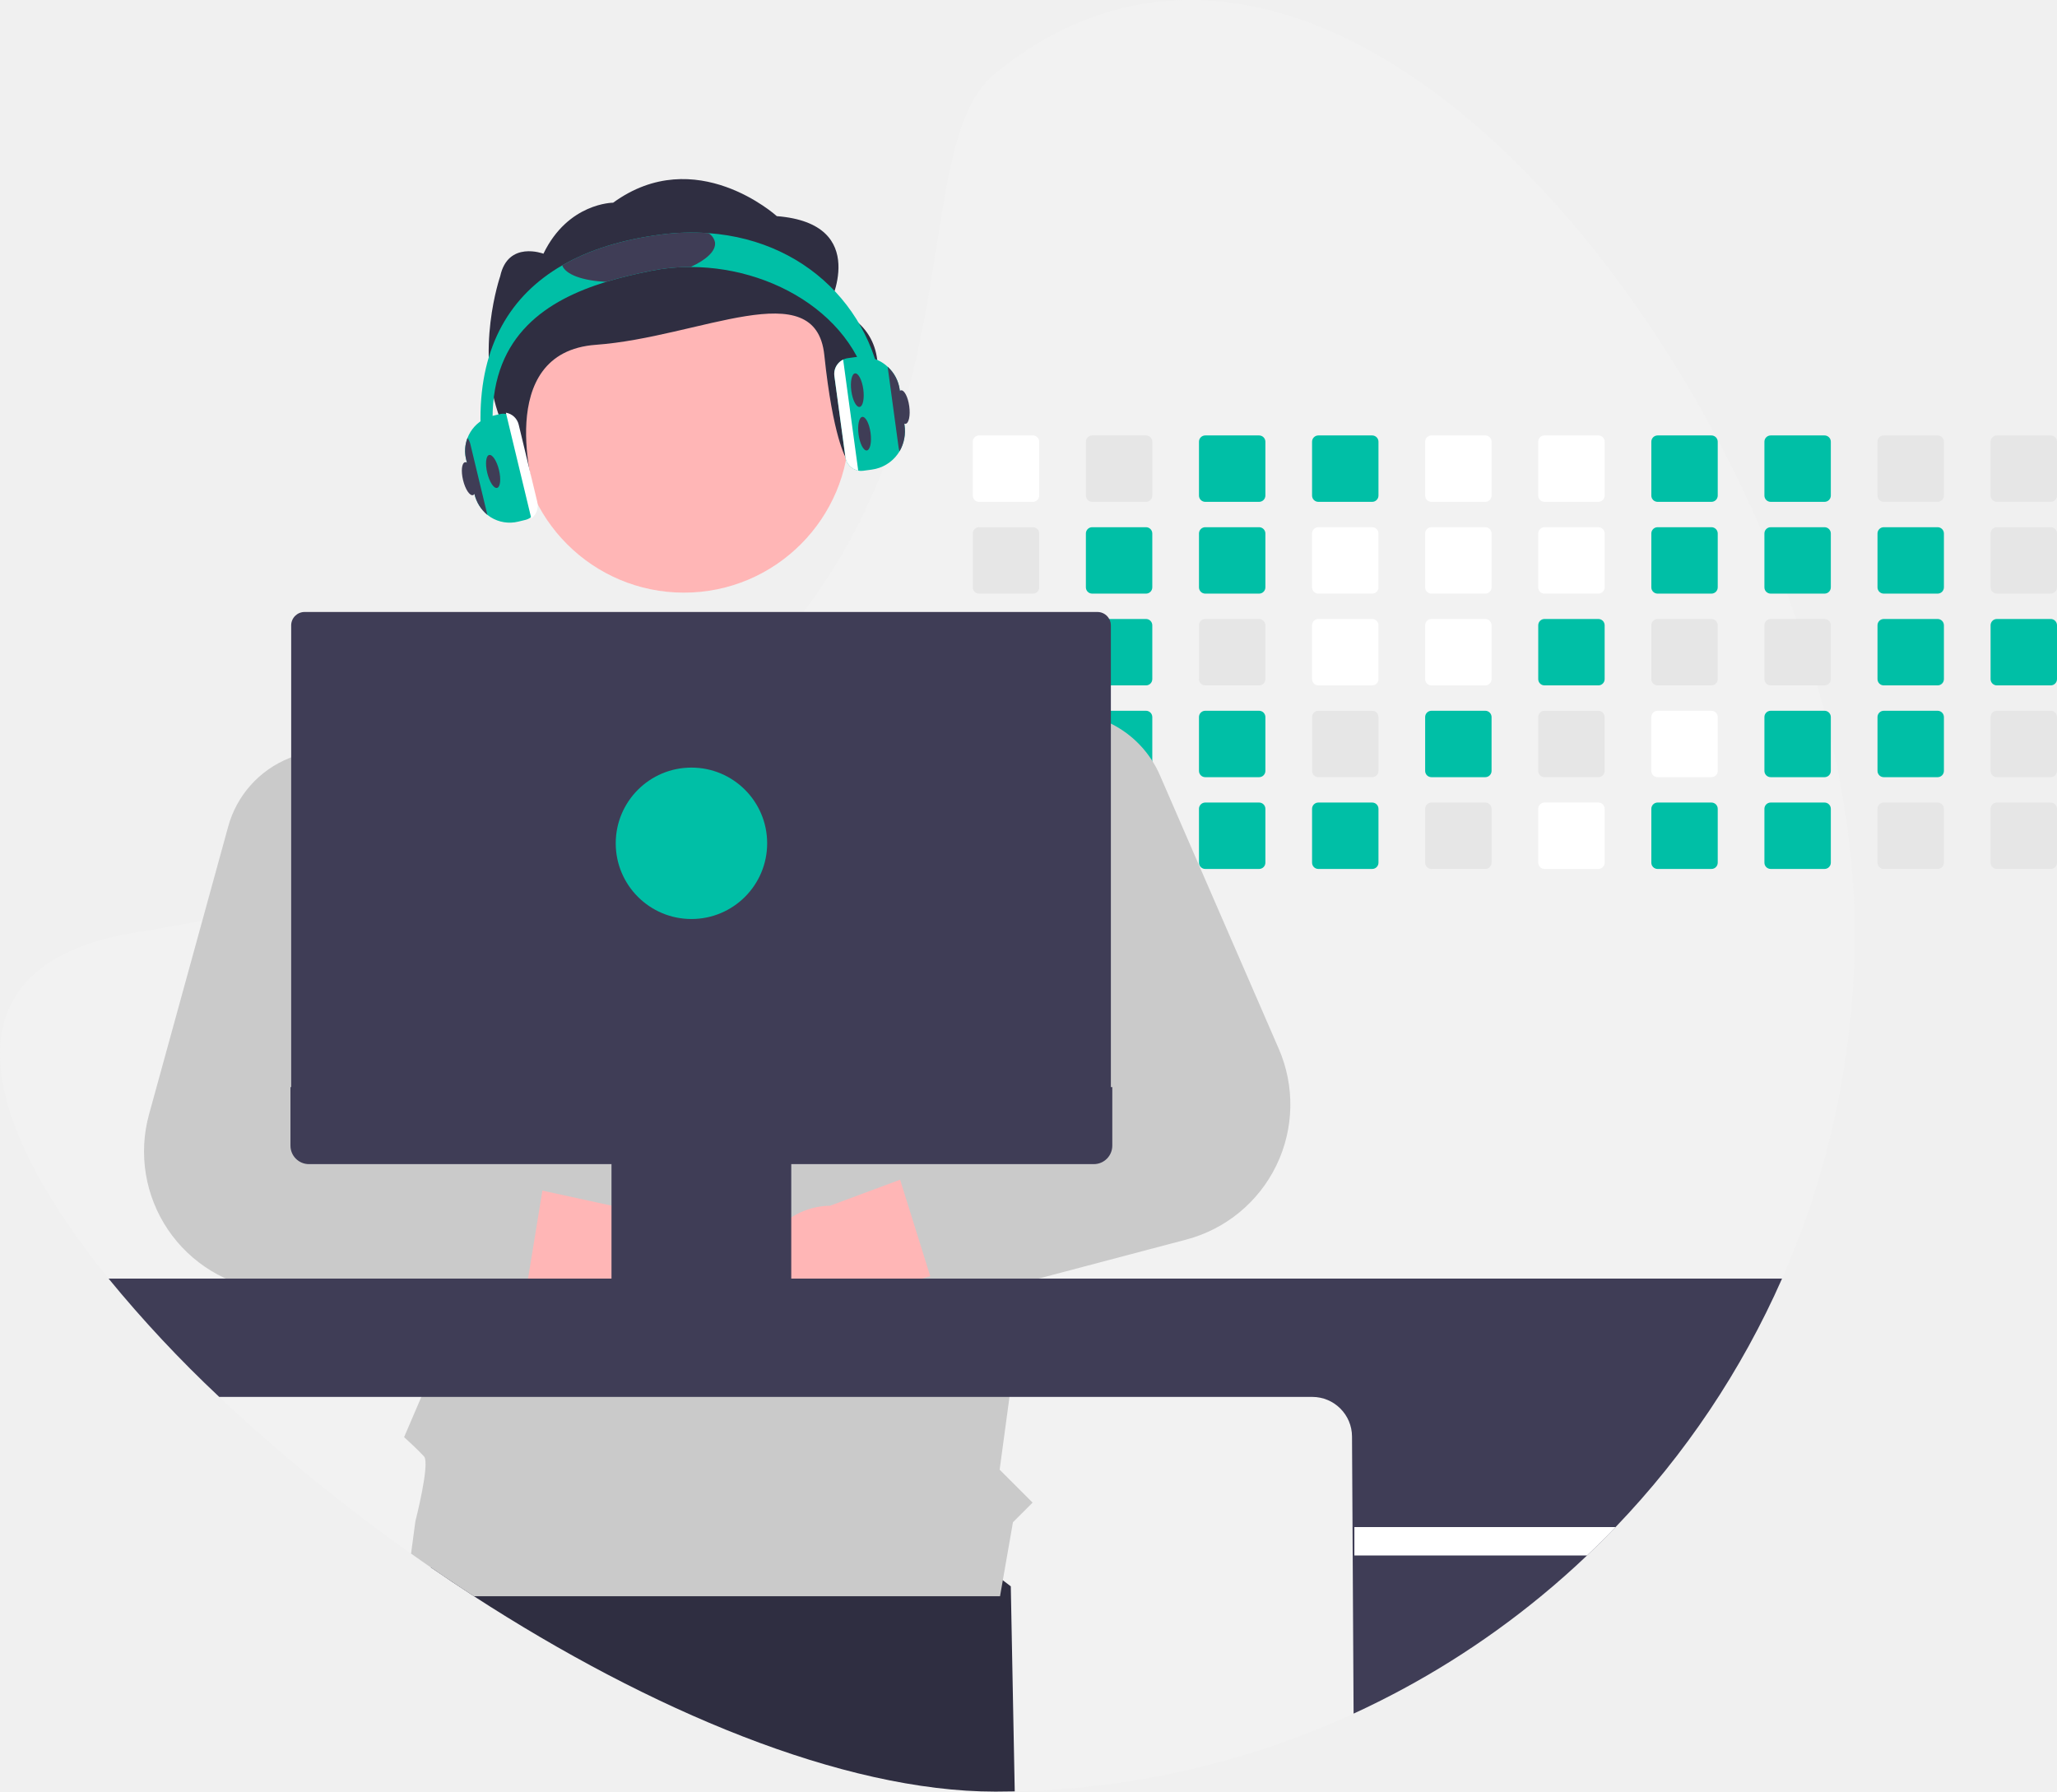
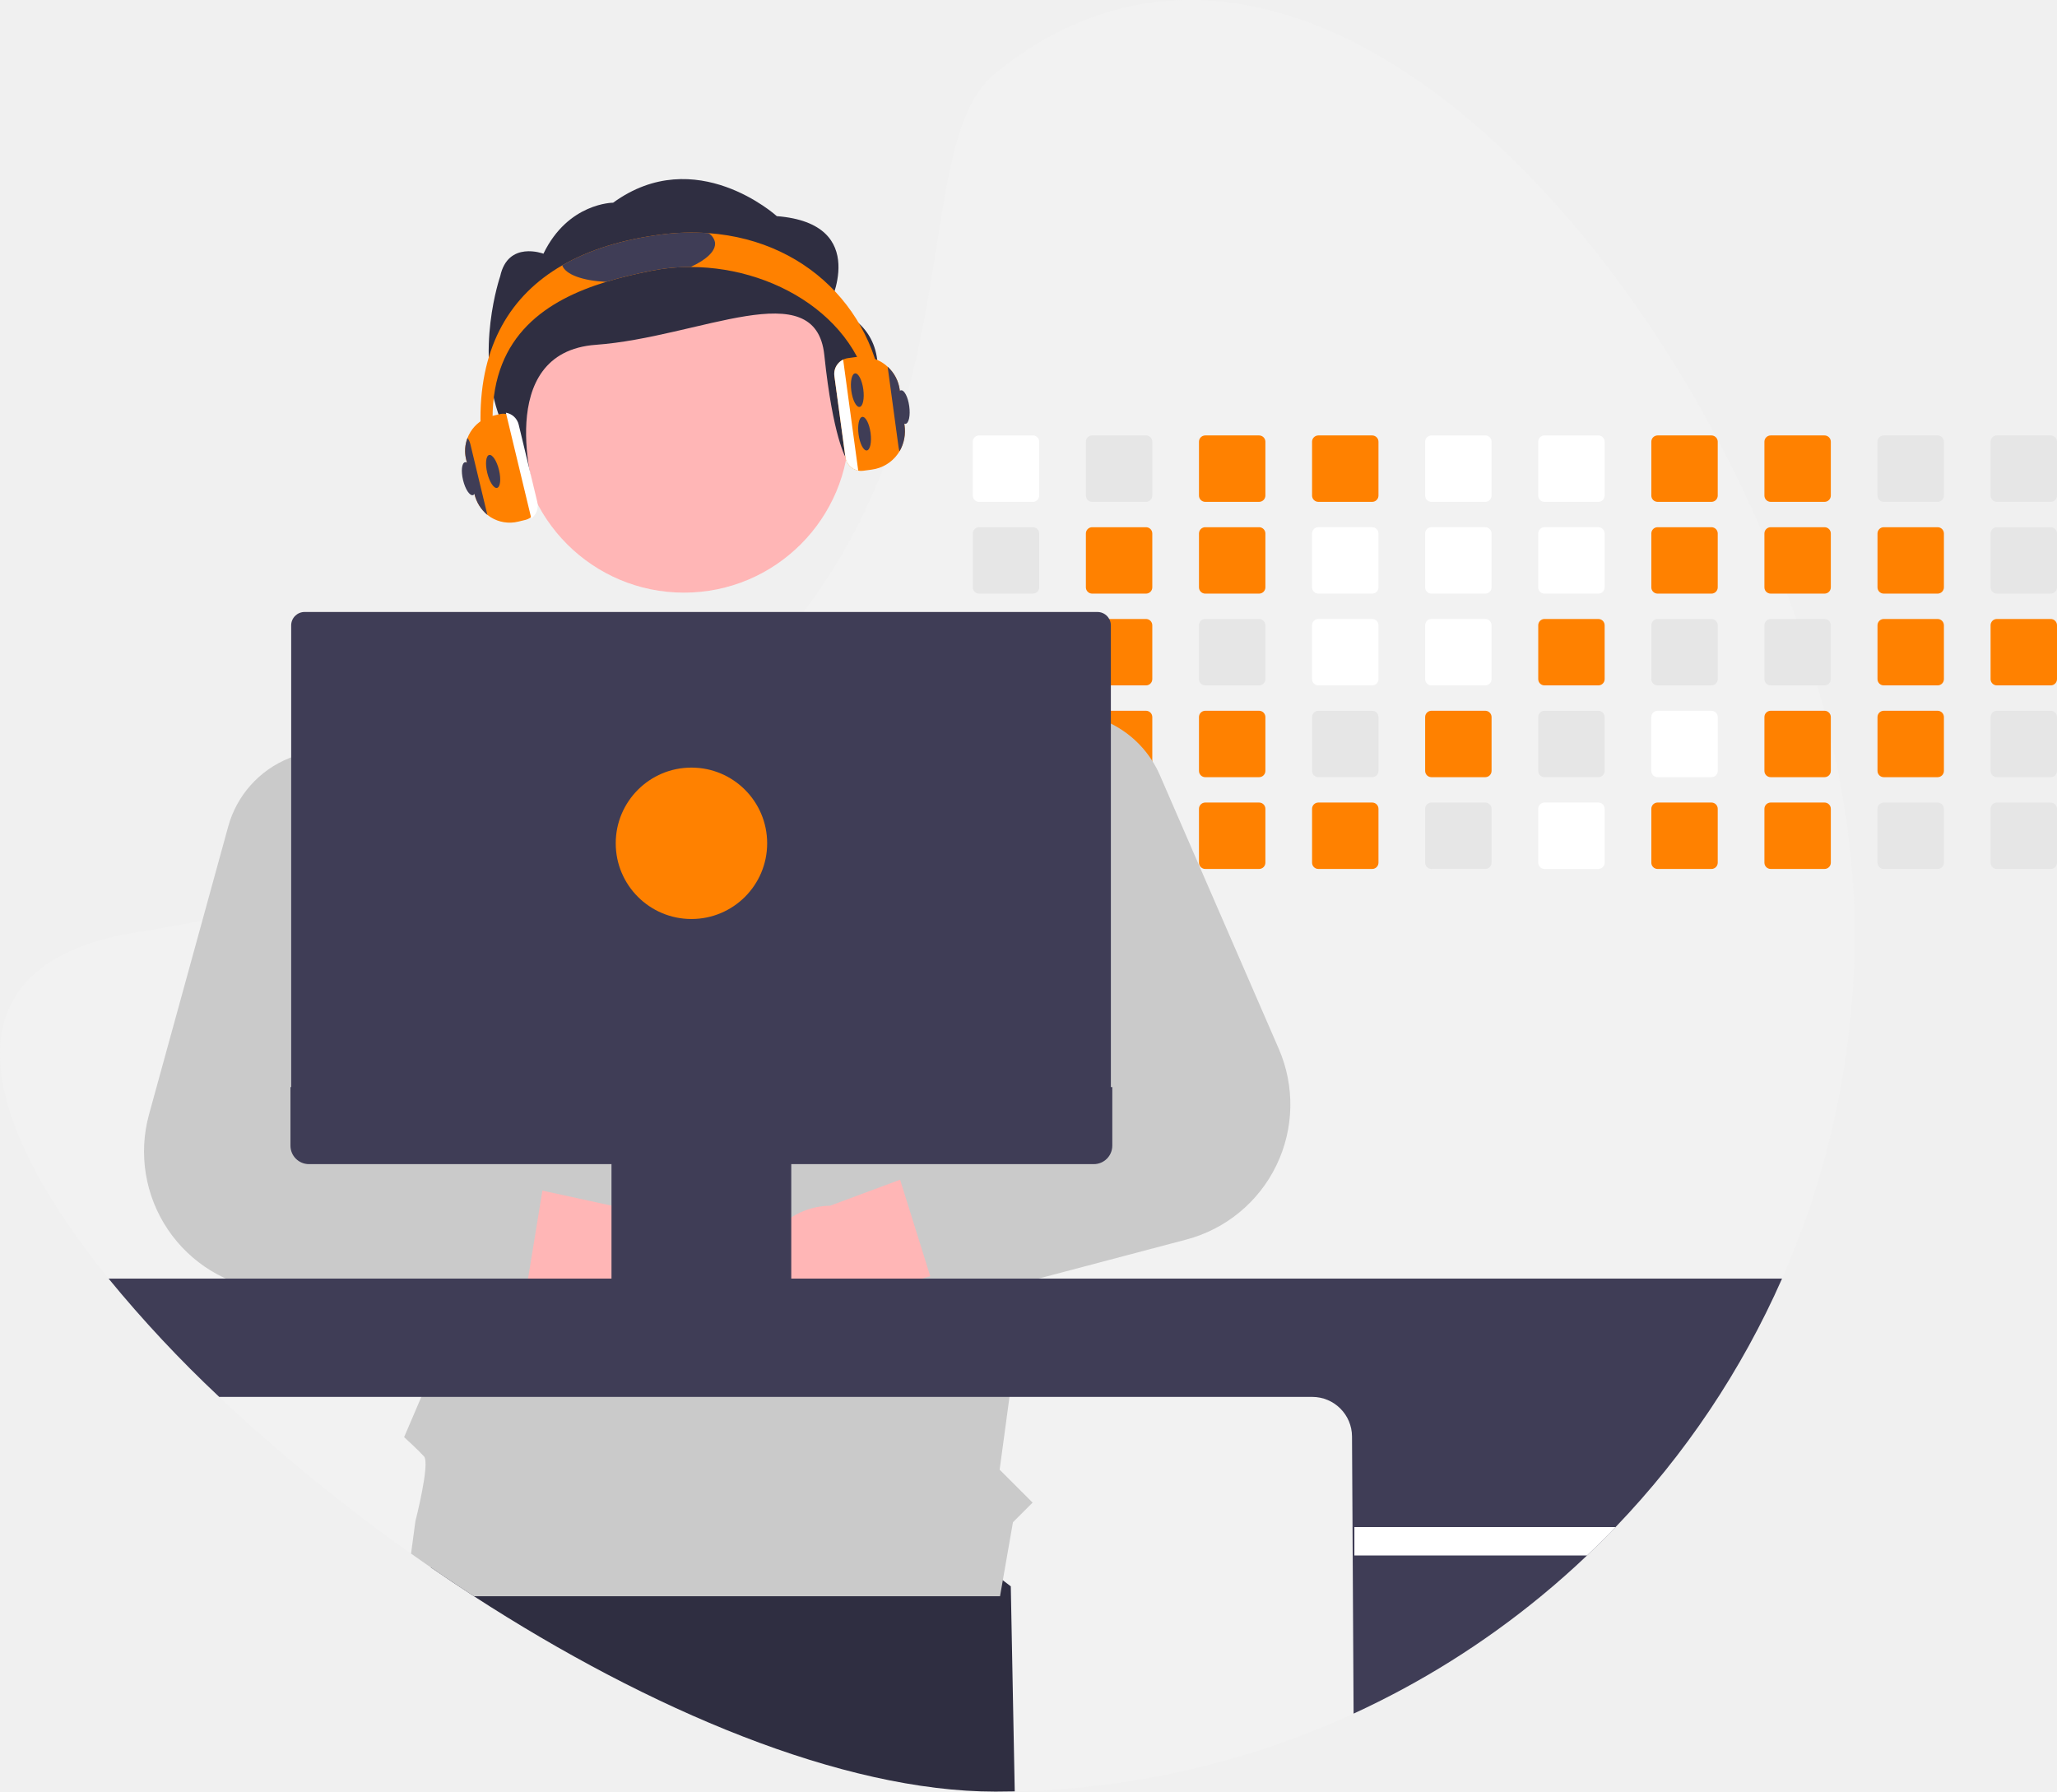
<svg xmlns="http://www.w3.org/2000/svg" data-name="Layer 1" width="850.538" height="740.83" viewBox="0 0 850.538 740.83">
  <path d="M941.609,465.125a354.21,354.21,0,0,1-98.85,245.9q-5.745,6.015-11.8,11.74-9.225,8.775-19.07,16.87a353.934,353.934,0,0,1-217.58,80.69q-3.975.09-7.98.09c-63.43,0-143.21-33.88-215.61-80.78q-8.985-5.82-17.81-11.91-4.125-2.82-8.21-5.72a730.43,730.43,0,0,1-79.32-64.8,514.116,514.116,0,0,1-45.75-48.92c-55.63-68.62-67.9-130.45,11.41-143.16q14.085-2.25,27.34-4.81,19.2-3.69,36.75-7.97,23.64-5.745,44.42-12.46,6.99-2.25,13.66-4.59c65.74-23.09,109.74-53.2,139.69-85.87q7.62-8.295,14.05-16.79a236.055,236.055,0,0,0,17.83-27.12,254.898,254.898,0,0,0,18.41-41.05l.27-.78c23.83-68.74,16.58-132.5,42.87-153.84,112.38-91.23,252.29,38.69,317.96,191.9q4.965,11.58,9.34,23.3,1.965,5.235,3.79,10.49,4.8,13.695,8.71,27.46,1.5,5.25,2.86,10.49c.97,3.77,1.9,7.53,2.76,11.29C938.139,412.305,941.609,439.455,941.609,465.125Z" transform="translate(-174.731 -79.58524)" fill="#f2f2f2" />
  <path d="M594.309,820.325q-3.975.09-7.98.09c-63.43,0-143.21-33.88-215.61-80.78q-8.985-5.82-17.81-11.91l5.16-31.4,156.21-20.74,78.4,59.95Z" transform="translate(-174.731 -79.58524)" fill="#2f2e41" />
  <path d="M601.829,259.635h-22.26a2.601,2.601,0,0,0-2.6,2.6v22.27a2.593,2.593,0,0,0,2.6,2.59h22.26a2.599,2.599,0,0,0,2.6-2.59v-22.27A2.608,2.608,0,0,0,601.829,259.635Z" transform="translate(-174.731 -79.58524)" fill="#fff" />
  <path d="M601.829,297.585h-22.26a2.601,2.601,0,0,0-2.6,2.6v22.27a2.593,2.593,0,0,0,2.6,2.59h22.26a2.599,2.599,0,0,0,2.6-2.59v-22.27A2.608,2.608,0,0,0,601.829,297.585Z" transform="translate(-174.731 -79.58524)" fill="#e6e6e6" />
  <path d="M601.829,335.535h-22.26a2.601,2.601,0,0,0-2.6,2.6v22.26a2.595,2.595,0,0,0,2.6,2.6h22.26a2.601,2.601,0,0,0,2.6-2.6v-22.26A2.608,2.608,0,0,0,601.829,335.535Z" transform="translate(-174.731 -79.58524)" fill="#e6e6e6" />
  <path d="M604.389,375.625a2.617,2.617,0,0,0-2.56-2.14h-22.26a2.601,2.601,0,0,0-2.6,2.6v22.26a2.595,2.595,0,0,0,2.6,2.6h22.26a2.601,2.601,0,0,0,2.6-2.6v-22.26A2.313,2.313,0,0,0,604.389,375.625Z" transform="translate(-174.731 -79.58524)" fill="#e6e6e6" />
  <path d="M602.839,411.635a2.634,2.634,0,0,0-1.01-.2h-22.26a2.595,2.595,0,0,0-2.6,2.6v22.26a2.588,2.588,0,0,0,2.6,2.6h22.26a2.601,2.601,0,0,0,2.6-2.6v-22.26A2.616,2.616,0,0,0,602.839,411.635Z" transform="translate(-174.731 -79.58524)" fill="#e6e6e6" />
  <path d="M648.589,259.635h-22.26a2.601,2.601,0,0,0-2.6,2.6v22.27a2.593,2.593,0,0,0,2.6,2.59h22.26a2.599,2.599,0,0,0,2.6-2.59v-22.27A2.608,2.608,0,0,0,648.589,259.635Z" transform="translate(-174.731 -79.58524)" fill="#e6e6e6" />
-   <path d="M648.589,297.585h-22.26a2.601,2.601,0,0,0-2.6,2.6v22.27a2.593,2.593,0,0,0,2.6,2.59h22.26a2.599,2.599,0,0,0,2.6-2.59v-22.27A2.608,2.608,0,0,0,648.589,297.585Z" transform="translate(-174.731 -79.58524)" fill="#00bfa6" />
-   <path d="M648.589,335.535h-22.26a2.601,2.601,0,0,0-2.6,2.6v22.26a2.595,2.595,0,0,0,2.6,2.6h22.26a2.601,2.601,0,0,0,2.6-2.6v-22.26A2.608,2.608,0,0,0,648.589,335.535Z" transform="translate(-174.731 -79.58524)" fill="#00bfa6" />
-   <path d="M648.589,373.485h-22.26a2.593,2.593,0,0,0-2.46,1.78,2.478,2.478,0,0,0-.14.82v22.26a2.595,2.595,0,0,0,2.6,2.6h22.26a2.601,2.601,0,0,0,2.6-2.6v-22.26A2.608,2.608,0,0,0,648.589,373.485Z" transform="translate(-174.731 -79.58524)" fill="#00bfa6" />
+   <path d="M648.589,297.585h-22.26a2.601,2.601,0,0,0-2.6,2.6v22.27a2.593,2.593,0,0,0,2.6,2.59h22.26a2.599,2.599,0,0,0,2.6-2.59v-22.27A2.608,2.608,0,0,0,648.589,297.585Z" transform="translate(-174.731 -79.58524)" fill="#ff8100" />
+   <path d="M648.589,335.535h-22.26a2.601,2.601,0,0,0-2.6,2.6v22.26a2.595,2.595,0,0,0,2.6,2.6h22.26a2.601,2.601,0,0,0,2.6-2.6v-22.26A2.608,2.608,0,0,0,648.589,335.535Z" transform="translate(-174.731 -79.58524)" fill="#ff8100" />
+   <path d="M648.589,373.485h-22.26a2.593,2.593,0,0,0-2.46,1.78,2.478,2.478,0,0,0-.14.82v22.26a2.595,2.595,0,0,0,2.6,2.6h22.26a2.601,2.601,0,0,0,2.6-2.6v-22.26A2.608,2.608,0,0,0,648.589,373.485Z" transform="translate(-174.731 -79.58524)" fill="#ff8100" />
  <path d="M648.589,411.435h-22.26a2.595,2.595,0,0,0-2.6,2.6v22.26a2.595,2.595,0,0,0,2.6,2.6h22.26a2.601,2.601,0,0,0,2.6-2.6v-22.26A2.601,2.601,0,0,0,648.589,411.435Z" transform="translate(-174.731 -79.58524)" fill="#e6e6e6" />
-   <path d="M695.349,259.635h-22.26a2.601,2.601,0,0,0-2.6,2.6v22.27a2.593,2.593,0,0,0,2.6,2.59h22.26a2.599,2.599,0,0,0,2.6-2.59v-22.27A2.608,2.608,0,0,0,695.349,259.635Z" transform="translate(-174.731 -79.58524)" fill="#00bfa6" />
-   <path d="M695.349,297.585h-22.26a2.601,2.601,0,0,0-2.6,2.6v22.27a2.593,2.593,0,0,0,2.6,2.59h22.26a2.599,2.599,0,0,0,2.6-2.59v-22.27A2.608,2.608,0,0,0,695.349,297.585Z" transform="translate(-174.731 -79.58524)" fill="#00bfa6" />
+   <path d="M695.349,259.635h-22.26a2.601,2.601,0,0,0-2.6,2.6v22.27a2.593,2.593,0,0,0,2.6,2.59h22.26a2.599,2.599,0,0,0,2.6-2.59v-22.27A2.608,2.608,0,0,0,695.349,259.635Z" transform="translate(-174.731 -79.58524)" fill="#ff8100" />
+   <path d="M695.349,297.585h-22.26a2.601,2.601,0,0,0-2.6,2.6v22.27a2.593,2.593,0,0,0,2.6,2.59h22.26a2.599,2.599,0,0,0,2.6-2.59v-22.27A2.608,2.608,0,0,0,695.349,297.585Z" transform="translate(-174.731 -79.58524)" fill="#ff8100" />
  <path d="M695.349,335.535h-22.26a2.601,2.601,0,0,0-2.6,2.6v22.26a2.595,2.595,0,0,0,2.6,2.6h22.26a2.601,2.601,0,0,0,2.6-2.6v-22.26A2.608,2.608,0,0,0,695.349,335.535Z" transform="translate(-174.731 -79.58524)" fill="#e6e6e6" />
-   <path d="M695.349,373.485h-22.26a2.601,2.601,0,0,0-2.6,2.6v22.26a2.595,2.595,0,0,0,2.6,2.6h22.26a2.601,2.601,0,0,0,2.6-2.6v-22.26A2.608,2.608,0,0,0,695.349,373.485Z" transform="translate(-174.731 -79.58524)" fill="#00bfa6" />
-   <path d="M695.349,411.435h-22.26a2.595,2.595,0,0,0-2.6,2.6v22.26a2.595,2.595,0,0,0,2.6,2.6h22.26a2.601,2.601,0,0,0,2.6-2.6v-22.26A2.601,2.601,0,0,0,695.349,411.435Z" transform="translate(-174.731 -79.58524)" fill="#00bfa6" />
-   <path d="M742.109,259.635h-22.26a2.601,2.601,0,0,0-2.6,2.6v22.27a2.593,2.593,0,0,0,2.6,2.59h22.26a2.599,2.599,0,0,0,2.6-2.59v-22.27A2.608,2.608,0,0,0,742.109,259.635Z" transform="translate(-174.731 -79.58524)" fill="#00bfa6" />
+   <path d="M695.349,373.485h-22.26a2.601,2.601,0,0,0-2.6,2.6v22.26a2.595,2.595,0,0,0,2.6,2.6h22.26a2.601,2.601,0,0,0,2.6-2.6v-22.26A2.608,2.608,0,0,0,695.349,373.485Z" transform="translate(-174.731 -79.58524)" fill="#ff8100" />
+   <path d="M695.349,411.435h-22.26a2.595,2.595,0,0,0-2.6,2.6v22.26a2.595,2.595,0,0,0,2.6,2.6h22.26a2.601,2.601,0,0,0,2.6-2.6v-22.26A2.601,2.601,0,0,0,695.349,411.435Z" transform="translate(-174.731 -79.58524)" fill="#ff8100" />
+   <path d="M742.109,259.635h-22.26a2.601,2.601,0,0,0-2.6,2.6v22.27a2.593,2.593,0,0,0,2.6,2.59h22.26a2.599,2.599,0,0,0,2.6-2.59v-22.27A2.608,2.608,0,0,0,742.109,259.635Z" transform="translate(-174.731 -79.58524)" fill="#ff8100" />
  <path d="M742.109,297.585h-22.26a2.601,2.601,0,0,0-2.6,2.6v22.27a2.593,2.593,0,0,0,2.6,2.59h22.26a2.599,2.599,0,0,0,2.6-2.59v-22.27A2.608,2.608,0,0,0,742.109,297.585Z" transform="translate(-174.731 -79.58524)" fill="#fff" />
  <path d="M742.109,335.535h-22.26a2.601,2.601,0,0,0-2.6,2.6v22.26a2.595,2.595,0,0,0,2.6,2.6h22.26a2.601,2.601,0,0,0,2.6-2.6v-22.26A2.608,2.608,0,0,0,742.109,335.535Z" transform="translate(-174.731 -79.58524)" fill="#fff" />
  <path d="M742.109,373.485h-22.26a2.601,2.601,0,0,0-2.6,2.6v22.26a2.595,2.595,0,0,0,2.6,2.6h22.26a2.601,2.601,0,0,0,2.6-2.6v-22.26A2.608,2.608,0,0,0,742.109,373.485Z" transform="translate(-174.731 -79.58524)" fill="#e6e6e6" />
-   <path d="M742.109,411.435h-22.26a2.595,2.595,0,0,0-2.6,2.6v22.26a2.595,2.595,0,0,0,2.6,2.6h22.26a2.601,2.601,0,0,0,2.6-2.6v-22.26A2.601,2.601,0,0,0,742.109,411.435Z" transform="translate(-174.731 -79.58524)" fill="#00bfa6" />
+   <path d="M742.109,411.435h-22.26a2.595,2.595,0,0,0-2.6,2.6v22.26a2.595,2.595,0,0,0,2.6,2.6h22.26a2.601,2.601,0,0,0,2.6-2.6v-22.26A2.601,2.601,0,0,0,742.109,411.435Z" transform="translate(-174.731 -79.58524)" fill="#ff8100" />
  <path d="M788.869,259.635h-22.27a2.599,2.599,0,0,0-2.59,2.6v22.27a2.591,2.591,0,0,0,2.59,2.59h22.27a2.599,2.599,0,0,0,2.6-2.59v-22.27A2.608,2.608,0,0,0,788.869,259.635Z" transform="translate(-174.731 -79.58524)" fill="#fff" />
  <path d="M788.869,297.585h-22.27a2.599,2.599,0,0,0-2.59,2.6v22.27a2.59,2.59,0,0,0,2.59,2.59h22.27a2.599,2.599,0,0,0,2.6-2.59v-22.27A2.608,2.608,0,0,0,788.869,297.585Z" transform="translate(-174.731 -79.58524)" fill="#fff" />
  <path d="M788.869,335.535h-22.27a2.599,2.599,0,0,0-2.59,2.6v22.26a2.593,2.593,0,0,0,2.59,2.6h22.27a2.601,2.601,0,0,0,2.6-2.6v-22.26A2.608,2.608,0,0,0,788.869,335.535Z" transform="translate(-174.731 -79.58524)" fill="#fff" />
-   <path d="M788.869,373.485h-22.27a2.599,2.599,0,0,0-2.59,2.6v22.26a2.593,2.593,0,0,0,2.59,2.6h22.27a2.601,2.601,0,0,0,2.6-2.6v-22.26A2.608,2.608,0,0,0,788.869,373.485Z" transform="translate(-174.731 -79.58524)" fill="#00bfa6" />
+   <path d="M788.869,373.485h-22.27a2.599,2.599,0,0,0-2.59,2.6v22.26a2.593,2.593,0,0,0,2.59,2.6h22.27a2.601,2.601,0,0,0,2.6-2.6v-22.26A2.608,2.608,0,0,0,788.869,373.485Z" transform="translate(-174.731 -79.58524)" fill="#ff8100" />
  <path d="M788.869,411.435h-22.27a2.593,2.593,0,0,0-2.59,2.6v22.26a2.593,2.593,0,0,0,2.59,2.6h22.27a2.601,2.601,0,0,0,2.6-2.6v-22.26A2.601,2.601,0,0,0,788.869,411.435Z" transform="translate(-174.731 -79.58524)" fill="#e6e6e6" />
  <path d="M835.629,259.635h-22.27a2.599,2.599,0,0,0-2.59,2.6v22.27a2.591,2.591,0,0,0,2.59,2.59h22.27a2.599,2.599,0,0,0,2.6-2.59v-22.27A2.608,2.608,0,0,0,835.629,259.635Z" transform="translate(-174.731 -79.58524)" fill="#fff" />
  <path d="M835.629,297.585h-22.27a2.599,2.599,0,0,0-2.59,2.6v22.27a2.59,2.59,0,0,0,2.59,2.59h22.27a2.599,2.599,0,0,0,2.6-2.59v-22.27A2.608,2.608,0,0,0,835.629,297.585Z" transform="translate(-174.731 -79.58524)" fill="#fff" />
-   <path d="M835.629,335.535h-22.27a2.599,2.599,0,0,0-2.59,2.6v22.26a2.593,2.593,0,0,0,2.59,2.6h22.27a2.601,2.601,0,0,0,2.6-2.6v-22.26A2.608,2.608,0,0,0,835.629,335.535Z" transform="translate(-174.731 -79.58524)" fill="#00bfa6" />
+   <path d="M835.629,335.535h-22.27a2.599,2.599,0,0,0-2.59,2.6v22.26a2.593,2.593,0,0,0,2.59,2.6h22.27a2.601,2.601,0,0,0,2.6-2.6v-22.26A2.608,2.608,0,0,0,835.629,335.535Z" transform="translate(-174.731 -79.58524)" fill="#ff8100" />
  <path d="M835.629,373.485h-22.27a2.599,2.599,0,0,0-2.59,2.6v22.26a2.593,2.593,0,0,0,2.59,2.6h22.27a2.601,2.601,0,0,0,2.6-2.6v-22.26A2.608,2.608,0,0,0,835.629,373.485Z" transform="translate(-174.731 -79.58524)" fill="#e6e6e6" />
  <path d="M835.629,411.435h-22.27a2.593,2.593,0,0,0-2.59,2.6v22.26a2.593,2.593,0,0,0,2.59,2.6h22.27a2.601,2.601,0,0,0,2.6-2.6v-22.26A2.601,2.601,0,0,0,835.629,411.435Z" transform="translate(-174.731 -79.58524)" fill="#fff" />
-   <path d="M882.389,259.635h-22.27a2.599,2.599,0,0,0-2.59,2.6v22.27a2.591,2.591,0,0,0,2.59,2.59h22.27a2.599,2.599,0,0,0,2.6-2.59v-22.27A2.608,2.608,0,0,0,882.389,259.635Z" transform="translate(-174.731 -79.58524)" fill="#00bfa6" />
-   <path d="M882.389,297.585h-22.27a2.599,2.599,0,0,0-2.59,2.6v22.27a2.59,2.59,0,0,0,2.59,2.59h22.27a2.599,2.599,0,0,0,2.6-2.59v-22.27A2.608,2.608,0,0,0,882.389,297.585Z" transform="translate(-174.731 -79.58524)" fill="#00bfa6" />
+   <path d="M882.389,259.635h-22.27a2.599,2.599,0,0,0-2.59,2.6v22.27a2.591,2.591,0,0,0,2.59,2.59h22.27a2.599,2.599,0,0,0,2.6-2.59v-22.27A2.608,2.608,0,0,0,882.389,259.635Z" transform="translate(-174.731 -79.58524)" fill="#ff8100" />
+   <path d="M882.389,297.585h-22.27a2.599,2.599,0,0,0-2.59,2.6v22.27a2.59,2.59,0,0,0,2.59,2.59h22.27a2.599,2.599,0,0,0,2.6-2.59v-22.27A2.608,2.608,0,0,0,882.389,297.585Z" transform="translate(-174.731 -79.58524)" fill="#ff8100" />
  <path d="M882.389,335.535h-22.27a2.599,2.599,0,0,0-2.59,2.6v22.26a2.593,2.593,0,0,0,2.59,2.6h22.27a2.601,2.601,0,0,0,2.6-2.6v-22.26A2.608,2.608,0,0,0,882.389,335.535Z" transform="translate(-174.731 -79.58524)" fill="#e6e6e6" />
  <path d="M882.389,373.485h-22.27a2.599,2.599,0,0,0-2.59,2.6v22.26a2.593,2.593,0,0,0,2.59,2.6h22.27a2.601,2.601,0,0,0,2.6-2.6v-22.26A2.608,2.608,0,0,0,882.389,373.485Z" transform="translate(-174.731 -79.58524)" fill="#fff" />
-   <path d="M882.389,411.435h-22.27a2.593,2.593,0,0,0-2.59,2.6v22.26a2.593,2.593,0,0,0,2.59,2.6h22.27a2.601,2.601,0,0,0,2.6-2.6v-22.26A2.601,2.601,0,0,0,882.389,411.435Z" transform="translate(-174.731 -79.58524)" fill="#00bfa6" />
-   <path d="M929.149,259.635h-22.27a2.599,2.599,0,0,0-2.59,2.6v22.27a2.591,2.591,0,0,0,2.59,2.59h22.27a2.599,2.599,0,0,0,2.6-2.59v-22.27A2.608,2.608,0,0,0,929.149,259.635Z" transform="translate(-174.731 -79.58524)" fill="#00bfa6" />
-   <path d="M929.149,297.585h-22.27a2.599,2.599,0,0,0-2.59,2.6v22.27a2.59,2.59,0,0,0,2.59,2.59h22.27a2.599,2.599,0,0,0,2.6-2.59v-22.27A2.608,2.608,0,0,0,929.149,297.585Z" transform="translate(-174.731 -79.58524)" fill="#00bfa6" />
+   <path d="M882.389,411.435h-22.27a2.593,2.593,0,0,0-2.59,2.6v22.26a2.593,2.593,0,0,0,2.59,2.6h22.27a2.601,2.601,0,0,0,2.6-2.6v-22.26A2.601,2.601,0,0,0,882.389,411.435Z" transform="translate(-174.731 -79.58524)" fill="#ff8100" />
+   <path d="M929.149,259.635h-22.27a2.599,2.599,0,0,0-2.59,2.6v22.27a2.591,2.591,0,0,0,2.59,2.59h22.27a2.599,2.599,0,0,0,2.6-2.59v-22.27A2.608,2.608,0,0,0,929.149,259.635Z" transform="translate(-174.731 -79.58524)" fill="#ff8100" />
+   <path d="M929.149,297.585h-22.27a2.599,2.599,0,0,0-2.59,2.6v22.27a2.59,2.59,0,0,0,2.59,2.59h22.27a2.599,2.599,0,0,0,2.6-2.59v-22.27A2.608,2.608,0,0,0,929.149,297.585Z" transform="translate(-174.731 -79.58524)" fill="#ff8100" />
  <path d="M929.149,335.535h-22.27a2.599,2.599,0,0,0-2.59,2.6v22.26a2.593,2.593,0,0,0,2.59,2.6h22.27a2.601,2.601,0,0,0,2.6-2.6v-22.26A2.608,2.608,0,0,0,929.149,335.535Z" transform="translate(-174.731 -79.58524)" fill="#e6e6e6" />
-   <path d="M929.149,373.485h-22.27a2.599,2.599,0,0,0-2.59,2.6v22.26a2.593,2.593,0,0,0,2.59,2.6h22.27a2.601,2.601,0,0,0,2.6-2.6v-22.26A2.608,2.608,0,0,0,929.149,373.485Z" transform="translate(-174.731 -79.58524)" fill="#00bfa6" />
-   <path d="M929.149,411.435h-22.27a2.593,2.593,0,0,0-2.59,2.6v22.26a2.593,2.593,0,0,0,2.59,2.6h22.27a2.601,2.601,0,0,0,2.6-2.6v-22.26A2.601,2.601,0,0,0,929.149,411.435Z" transform="translate(-174.731 -79.58524)" fill="#00bfa6" />
+   <path d="M929.149,373.485h-22.27a2.599,2.599,0,0,0-2.59,2.6v22.26a2.593,2.593,0,0,0,2.59,2.6h22.27a2.601,2.601,0,0,0,2.6-2.6v-22.26A2.608,2.608,0,0,0,929.149,373.485Z" transform="translate(-174.731 -79.58524)" fill="#ff8100" />
+   <path d="M929.149,411.435h-22.27a2.593,2.593,0,0,0-2.59,2.6v22.26a2.593,2.593,0,0,0,2.59,2.6h22.27a2.601,2.601,0,0,0,2.6-2.6v-22.26A2.601,2.601,0,0,0,929.149,411.435Z" transform="translate(-174.731 -79.58524)" fill="#ff8100" />
  <path d="M975.909,259.635h-22.27a2.599,2.599,0,0,0-2.59,2.6v22.27a2.591,2.591,0,0,0,2.59,2.59h22.27a2.599,2.599,0,0,0,2.6-2.59v-22.27A2.608,2.608,0,0,0,975.909,259.635Z" transform="translate(-174.731 -79.58524)" fill="#e6e6e6" />
-   <path d="M975.909,297.585h-22.27a2.599,2.599,0,0,0-2.59,2.6v22.27a2.59,2.59,0,0,0,2.59,2.59h22.27a2.599,2.599,0,0,0,2.6-2.59v-22.27A2.608,2.608,0,0,0,975.909,297.585Z" transform="translate(-174.731 -79.58524)" fill="#00bfa6" />
-   <path d="M975.909,335.535h-22.27a2.599,2.599,0,0,0-2.59,2.6v22.26a2.593,2.593,0,0,0,2.59,2.6h22.27a2.601,2.601,0,0,0,2.6-2.6v-22.26A2.608,2.608,0,0,0,975.909,335.535Z" transform="translate(-174.731 -79.58524)" fill="#00bfa6" />
-   <path d="M975.909,373.485h-22.27a2.599,2.599,0,0,0-2.59,2.6v22.26a2.593,2.593,0,0,0,2.59,2.6h22.27a2.601,2.601,0,0,0,2.6-2.6v-22.26A2.608,2.608,0,0,0,975.909,373.485Z" transform="translate(-174.731 -79.58524)" fill="#00bfa6" />
+   <path d="M975.909,297.585h-22.27a2.599,2.599,0,0,0-2.59,2.6v22.27a2.59,2.59,0,0,0,2.59,2.59h22.27a2.599,2.599,0,0,0,2.6-2.59v-22.27A2.608,2.608,0,0,0,975.909,297.585Z" transform="translate(-174.731 -79.58524)" fill="#ff8100" />
+   <path d="M975.909,335.535h-22.27a2.599,2.599,0,0,0-2.59,2.6v22.26a2.593,2.593,0,0,0,2.59,2.6h22.27a2.601,2.601,0,0,0,2.6-2.6v-22.26A2.608,2.608,0,0,0,975.909,335.535Z" transform="translate(-174.731 -79.58524)" fill="#ff8100" />
+   <path d="M975.909,373.485h-22.27a2.599,2.599,0,0,0-2.59,2.6v22.26a2.593,2.593,0,0,0,2.59,2.6h22.27a2.601,2.601,0,0,0,2.6-2.6v-22.26A2.608,2.608,0,0,0,975.909,373.485Z" transform="translate(-174.731 -79.58524)" fill="#ff8100" />
  <path d="M975.909,411.435h-22.27a2.593,2.593,0,0,0-2.59,2.6v22.26a2.593,2.593,0,0,0,2.59,2.6h22.27a2.601,2.601,0,0,0,2.6-2.6v-22.26A2.601,2.601,0,0,0,975.909,411.435Z" transform="translate(-174.731 -79.58524)" fill="#e6e6e6" />
  <path d="M1022.669,259.635h-22.27a2.599,2.599,0,0,0-2.59,2.6v22.27a2.591,2.591,0,0,0,2.59,2.59h22.27a2.599,2.599,0,0,0,2.6-2.59v-22.27A2.608,2.608,0,0,0,1022.669,259.635Z" transform="translate(-174.731 -79.58524)" fill="#e6e6e6" />
  <path d="M1022.669,297.585h-22.27a2.599,2.599,0,0,0-2.59,2.6v22.27a2.591,2.591,0,0,0,2.59,2.59h22.27a2.599,2.599,0,0,0,2.6-2.59v-22.27A2.608,2.608,0,0,0,1022.669,297.585Z" transform="translate(-174.731 -79.58524)" fill="#e6e6e6" />
-   <path d="M1022.669,335.535h-22.27a2.599,2.599,0,0,0-2.59,2.6v22.26a2.593,2.593,0,0,0,2.59,2.6h22.27a2.601,2.601,0,0,0,2.6-2.6v-22.26A2.608,2.608,0,0,0,1022.669,335.535Z" transform="translate(-174.731 -79.58524)" fill="#00bfa6" />
+   <path d="M1022.669,335.535h-22.27a2.599,2.599,0,0,0-2.59,2.6v22.26a2.593,2.593,0,0,0,2.59,2.6h22.27a2.601,2.601,0,0,0,2.6-2.6v-22.26A2.608,2.608,0,0,0,1022.669,335.535Z" transform="translate(-174.731 -79.58524)" fill="#ff8100" />
  <path d="M1022.669,373.485h-22.27a2.599,2.599,0,0,0-2.59,2.6v22.26a2.593,2.593,0,0,0,2.59,2.6h22.27a2.601,2.601,0,0,0,2.6-2.6v-22.26A2.608,2.608,0,0,0,1022.669,373.485Z" transform="translate(-174.731 -79.58524)" fill="#e6e6e6" />
  <path d="M1022.669,411.435h-22.27a2.593,2.593,0,0,0-2.59,2.6v22.26a2.593,2.593,0,0,0,2.59,2.6h22.27a2.601,2.601,0,0,0,2.6-2.6v-22.26A2.601,2.601,0,0,0,1022.669,411.435Z" transform="translate(-174.731 -79.58524)" fill="#e6e6e6" />
  <polygon points="336.095 660.051 335.475 660.051 336.005 659.981 336.095 660.051" fill="#2f2e41" />
  <circle id="b6132315-04e2-4cdb-a713-107c9cd58b0b" data-name="ab6171fa-7d69-4734-b81c-8dff60f9761b" cx="282.814" cy="176.733" r="68.322" fill="#ffb6b6" />
-   <path id="f4304bdd-ba2d-4fff-b404-410205410c5d-113" data-name="bf427902-b9bf-4946-b5d7-5c1c7e04535e" d="M517.377,206.226s17.869-34.161-21.444-37.266c0,0-33.515-30.402-67.676-5.558,0,0-18.633,0-28.823,21.086,0,0-14.655-5.558-17.876,9.317,0,0-10.723,31.055,0,59.005,10.723,27.95,14.285,31.055,14.285,31.055s-17.621-58.598,25.27-61.704,90.887-29.909,94.461,4.251,8.953,42.578,8.953,42.578S558.479,220.201,517.377,206.226Z" transform="translate(-174.731 -79.58524)" fill="#2f2e41" />
+   <path id="f4304bdd-ba2d-4fff-b404-410205410c5d-128" data-name="bf427902-b9bf-4946-b5d7-5c1c7e04535e" d="M517.377,206.226s17.869-34.161-21.444-37.266c0,0-33.515-30.402-67.676-5.558,0,0-18.633,0-28.823,21.086,0,0-14.655-5.558-17.876,9.317,0,0-10.723,31.055,0,59.005,10.723,27.95,14.285,31.055,14.285,31.055s-17.621-58.598,25.27-61.704,90.887-29.909,94.461,4.251,8.953,42.578,8.953,42.578S558.479,220.201,517.377,206.226Z" transform="translate(-174.731 -79.58524)" fill="#2f2e41" />
  <path d="M634.279,424.695l-.22,1.16-2.47,13.04-17.07,90.2-1.01,5.31-2.12,11.23-2.9,15.32-6.43,33.95-1.84,9.73-.69,3.65-.24,1.28-1.91,10.07-.58,3.04-4.66,34.53-4.07,30.09,13.62,13.62-8.12,8.12-5.33,30.53.01.07H370.719q-13.2-8.55-26.02-17.63l1.79-13.4s6.16-23.93,3.57-26.79c-2.58-2.86-8.24-7.97-8.24-7.97l7.13-16.64.99-2.31-1.66-34.43-.04-.83-.55-11.35-.07-1.46-.11-2.19-2.11-43.68-.04-.72-.64-13.24-.6-12.59-.26-5.31-2.57-53.13-1.74-36.08-1.52-31.41,6.11-2.07,65.35-22.21,27.07-35.19,56.34.42,27.58.21,46.02,42.68,10.47,5,.08.04,7.51,3.59,19.04,9.09,20.13,9.62,10.33,4.93Z" transform="translate(-174.731 -79.58524)" fill="#cacaca" />
  <path d="M443.84,637.136a30.286,30.286,0,0,1-40.664-22.43L296.617,599.588l37.043-41.902,95.511,20.78a30.45,30.45,0,0,1,14.669,58.67Z" transform="translate(-174.731 -79.58524)" fill="#ffb6b6" />
  <path d="M396.329,560.955a13.522,13.522,0,0,0-7.89-4.87l-43.72-9.09-4.49-.93a18.933,18.933,0,0,1-12.53-9.07,19.161,19.161,0,0,1-2.45-7.9,18.895,18.895,0,0,1,.89-7.48l15.15-45.65,9.83-29.62a41.792,41.792,0,0,0,2.09-11.05,43.349,43.349,0,0,0-9.07-28.89,42.693,42.693,0,0,0-49.01-13.64c-.25.09-.51.19-.76.29a42.583,42.583,0,0,0-25.31,28.41l-10.68,38.85-22.03,80.09a57.766,57.766,0,0,0,48.96,72.68l62.97,7.38,29.14,3.42a13.497,13.497,0,0,0,14.84-10.73,4.895,4.895,0,0,0,.11-.55l.7-4.32,5.93-36.38.06-.37A13.475,13.475,0,0,0,396.329,560.955Z" transform="translate(-174.731 -79.58524)" fill="#cacaca" />
  <path d="M511.714,638.302a30.286,30.286,0,0,0,37.094-27.94l103.362-29.994L609.588,544.109l-91.626,34.041a30.45,30.45,0,0,0-6.249,60.152Z" transform="translate(-174.731 -79.58524)" fill="#ffb6b6" />
  <path d="M703.489,513.275,654.329,400.135a42.819,42.819,0,0,0-20.27-21.35,43.356,43.356,0,0,0-8.78-3.2c-.47-.12-.94-.23-1.41-.32a42.132,42.132,0,0,0-19.48.36,42.814,42.814,0,0,0-27.34,21.73,1.004,1.004,0,0,0-.08.14,43.1,43.1,0,0,0-.37,38.85l.61,1.22,34.74,69.77a18.9,18.9,0,0,1-10.5,26.19l-2.44.88-43.88,15.85a13.497,13.497,0,0,0-8.33,16.79l.11.35,12.3,39.36c.06.18.12.36.19.54a7.054,7.054,0,0,0,.4.99,13.482,13.482,0,0,0,15.81,7.53l23.68-6.25,4.83-1.28,61.15-16.15a57.76,57.76,0,0,0,38.22-78.86Z" transform="translate(-174.731 -79.58524)" fill="#cacaca" />
  <path d="M219.629,608.285a514.116,514.116,0,0,0,45.75,48.92h451.97a16.446,16.446,0,0,1,16.42,16.43l.65,114.53a355.43,355.43,0,0,0,77.47-48.53q9.84-8.085,19.07-16.87,6.045-5.73,11.8-11.74a355.629,355.629,0,0,0,68.82-102.74Z" transform="translate(-174.731 -79.58524)" fill="#3f3d56" />
  <path d="M842.759,711.025q-5.745,6.015-11.8,11.74H734.749v-11.74Z" transform="translate(-174.731 -79.58524)" fill="#fff" />
  <path d="M633.379,335.535a5.538,5.538,0,0,0-4.87-2.9H300.669a5.555,5.555,0,0,0-5.54,5.55v196.22H634.059V338.185A5.385,5.385,0,0,0,633.379,335.535Z" transform="translate(-174.731 -79.58524)" fill="#3f3d56" />
  <path d="M294.832,529.092V553.306a7.644,7.644,0,0,0,7.644,7.644H427.573v47.787h-1.662a.993.993,0,0,0-.993.993v3.324a.993.993,0,0,0,.993.993h77.658a.993.993,0,0,0,.993-.993v-3.324a.993.993,0,0,0-.993-.993h-1.662V560.95H627.004a7.644,7.644,0,0,0,7.644-7.644V529.092Z" transform="translate(-174.731 -79.58524)" fill="#3f3d56" />
-   <circle cx="285.903" cy="348.704" r="31.306" fill="#00bfa6" />
-   <path d="M540.399,252.585h-5c0-37.8-37.41-62.57-75.15-62.59a82.382,82.382,0,0,0-16.35,1.59c-6.06,1.21-12.35,2.66-18.53,4.55-24.37,7.47-46.97,21.91-46.97,56.45a78.591,78.591,0,0,0,2.54,19.88l-4.84,1.26a83.876,83.876,0,0,1-2.7-21.14c0-30.18,12.39-50.91,33.79-63.27,11.25-6.5,24.98-10.69,40.71-12.73a97.131,97.131,0,0,1,19.75-.6C511.049,179.105,540.399,212.385,540.399,252.585Z" transform="translate(-174.731 -79.58524)" fill="#00bfa6" />
-   <path d="M548.729,255.355l-1.97-14.56a15.71,15.71,0,0,0-5-9.56,15.816,15.816,0,0,0-13.25-4l-3.13.43a6.524,6.524,0,0,0-4.35,2.53,6.548,6.548,0,0,0-1.29,4.87l4.55,33.54a6.577,6.577,0,0,0,5.3,5.57,6.154,6.154,0,0,0,1.22.12,6.499,6.499,0,0,0,.88-.06l3.5-.47a15.791,15.791,0,0,0,10.74-6.43c.27-.38.53-.77.77-1.17A16.748,16.748,0,0,0,548.729,255.355Z" transform="translate(-174.731 -79.58524)" fill="#00bfa6" />
+   <circle cx="285.903" cy="348.704" r="31.306" fill="#ff8100" />
+   <path d="M540.399,252.585h-5c0-37.8-37.41-62.57-75.15-62.59a82.382,82.382,0,0,0-16.35,1.59c-6.06,1.21-12.35,2.66-18.53,4.55-24.37,7.47-46.97,21.91-46.97,56.45a78.591,78.591,0,0,0,2.54,19.88l-4.84,1.26a83.876,83.876,0,0,1-2.7-21.14c0-30.18,12.39-50.91,33.79-63.27,11.25-6.5,24.98-10.69,40.71-12.73a97.131,97.131,0,0,1,19.75-.6C511.049,179.105,540.399,212.385,540.399,252.585Z" transform="translate(-174.731 -79.58524)" fill="#ff8100" />
+   <path d="M548.729,255.355l-1.97-14.56a15.71,15.71,0,0,0-5-9.56,15.816,15.816,0,0,0-13.25-4l-3.13.43a6.524,6.524,0,0,0-4.35,2.53,6.548,6.548,0,0,0-1.29,4.87l4.55,33.54a6.577,6.577,0,0,0,5.3,5.57,6.154,6.154,0,0,0,1.22.12,6.499,6.499,0,0,0,.88-.06l3.5-.47a15.791,15.791,0,0,0,10.74-6.43c.27-.38.53-.77.77-1.17A16.748,16.748,0,0,0,548.729,255.355Z" transform="translate(-174.731 -79.58524)" fill="#ff8100" />
  <path d="M523.359,228.275a6.432,6.432,0,0,0-2.33,1.92,6.548,6.548,0,0,0-1.29,4.87l4.55,33.54a6.577,6.577,0,0,0,5.3,5.57Z" transform="translate(-174.731 -79.58524)" fill="#fff" />
  <path d="M548.729,255.355l-1.97-14.56a15.71,15.71,0,0,0-5-9.56l4.53,33.37a6.176,6.176,0,0,0,.41,1.56A16.748,16.748,0,0,0,548.729,255.355Z" transform="translate(-174.731 -79.58524)" fill="#3f3d56" />
  <ellipse cx="532.218" cy="258.909" rx="2.5" ry="7" transform="translate(-204.7047 -5.69071) rotate(-7.72549)" fill="#3f3d56" />
  <ellipse cx="529.218" cy="240.909" rx="2.5" ry="7" transform="translate(-202.3122 -6.25736) rotate(-7.72549)" fill="#3f3d56" />
  <ellipse cx="548.218" cy="247.909" rx="2.5" ry="7" transform="translate(-203.0808 -3.63971) rotate(-7.72549)" fill="#3f3d56" />
  <path d="M460.249,189.995a82.382,82.382,0,0,0-16.35,1.59c-6.06,1.21-12.35,2.66-18.53,4.55-9.65-.47-16.75-2.97-18.18-6.82,11.25-6.5,24.98-10.69,40.71-12.73a97.131,97.131,0,0,1,19.75-.6,5.727,5.727,0,0,1,2.72,3.82C470.839,183.285,466.869,186.985,460.249,189.995Z" transform="translate(-174.731 -79.58524)" fill="#3f3d56" />
-   <path d="M396.409,287.285l-7.7-32.01a6.024,6.024,0,0,0-4.88-4.55,6.733,6.733,0,0,0-1-.08,6.026,6.026,0,0,0-1.4.17l-2.98.72a14.904,14.904,0,0,0-10.99,17.96l3.45,14.36a15.845,15.845,0,0,0,5.34,8.62,14.045,14.045,0,0,0,1.36.97,14.809,14.809,0,0,0,11.37,1.84l2.97-.72a5.84,5.84,0,0,0,2.17-1.01A5.993,5.993,0,0,0,396.409,287.285Z" transform="translate(-174.731 -79.58524)" fill="#00bfa6" />
+   <path d="M396.409,287.285l-7.7-32.01a6.024,6.024,0,0,0-4.88-4.55,6.733,6.733,0,0,0-1-.08,6.026,6.026,0,0,0-1.4.17l-2.98.72a14.904,14.904,0,0,0-10.99,17.96l3.45,14.36a15.845,15.845,0,0,0,5.34,8.62,14.045,14.045,0,0,0,1.36.97,14.809,14.809,0,0,0,11.37,1.84l2.97-.72a5.84,5.84,0,0,0,2.17-1.01A5.993,5.993,0,0,0,396.409,287.285Z" transform="translate(-174.731 -79.58524)" fill="#ff8100" />
  <ellipse cx="378.629" cy="274.523" rx="2.5" ry="7" transform="translate(-228.4506 16.61926) rotate(-13.53051)" fill="#3f3d56" />
  <ellipse cx="368.629" cy="277.523" rx="2.5" ry="7" transform="translate(-229.4301 14.36289) rotate(-13.53051)" fill="#3f3d56" />
  <path d="M396.899,287.165l-7.7-32.01a6.532,6.532,0,0,0-5.29-4.92l10.51,43.72A6.511,6.511,0,0,0,396.899,287.165Z" transform="translate(-174.731 -79.58524)" fill="#fff" />
  <path d="M369.199,263.155a6.476,6.476,0,0,0-1.17-2.45,14.725,14.725,0,0,0-.57,8.79l3.45,14.36a15.845,15.845,0,0,0,5.34,8.62Z" transform="translate(-174.731 -79.58524)" fill="#3f3d56" />
</svg>
